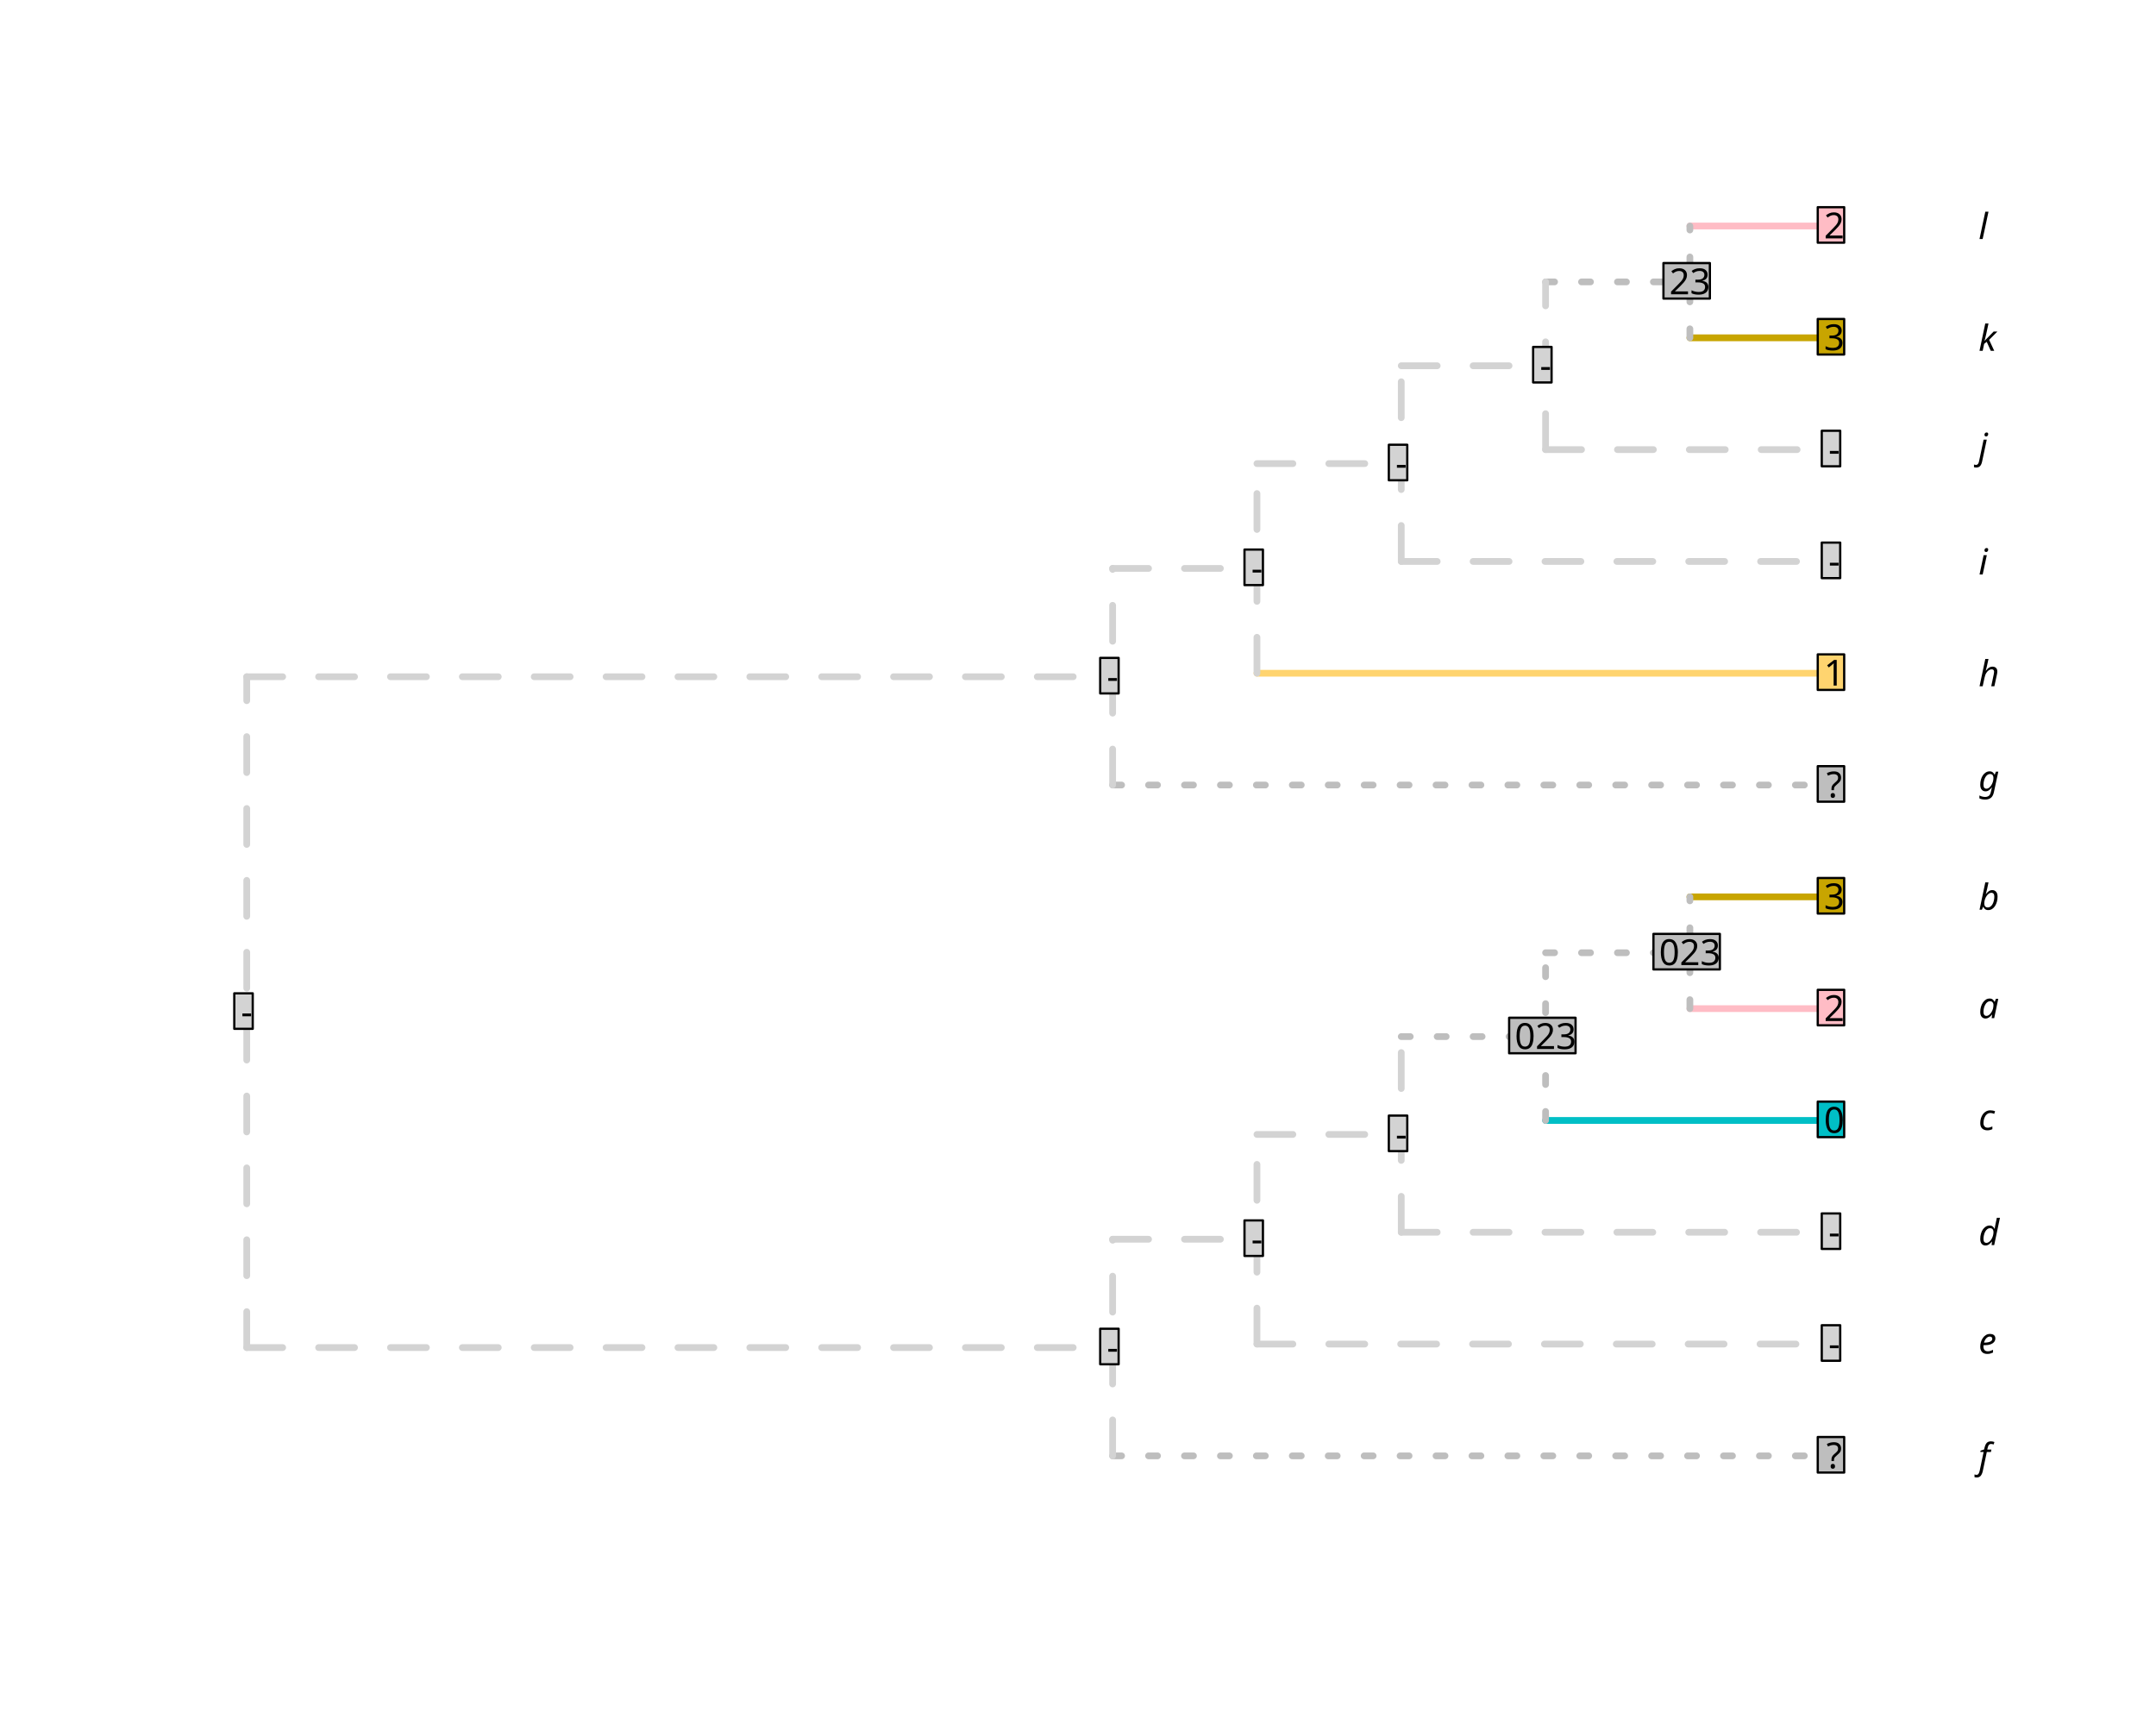
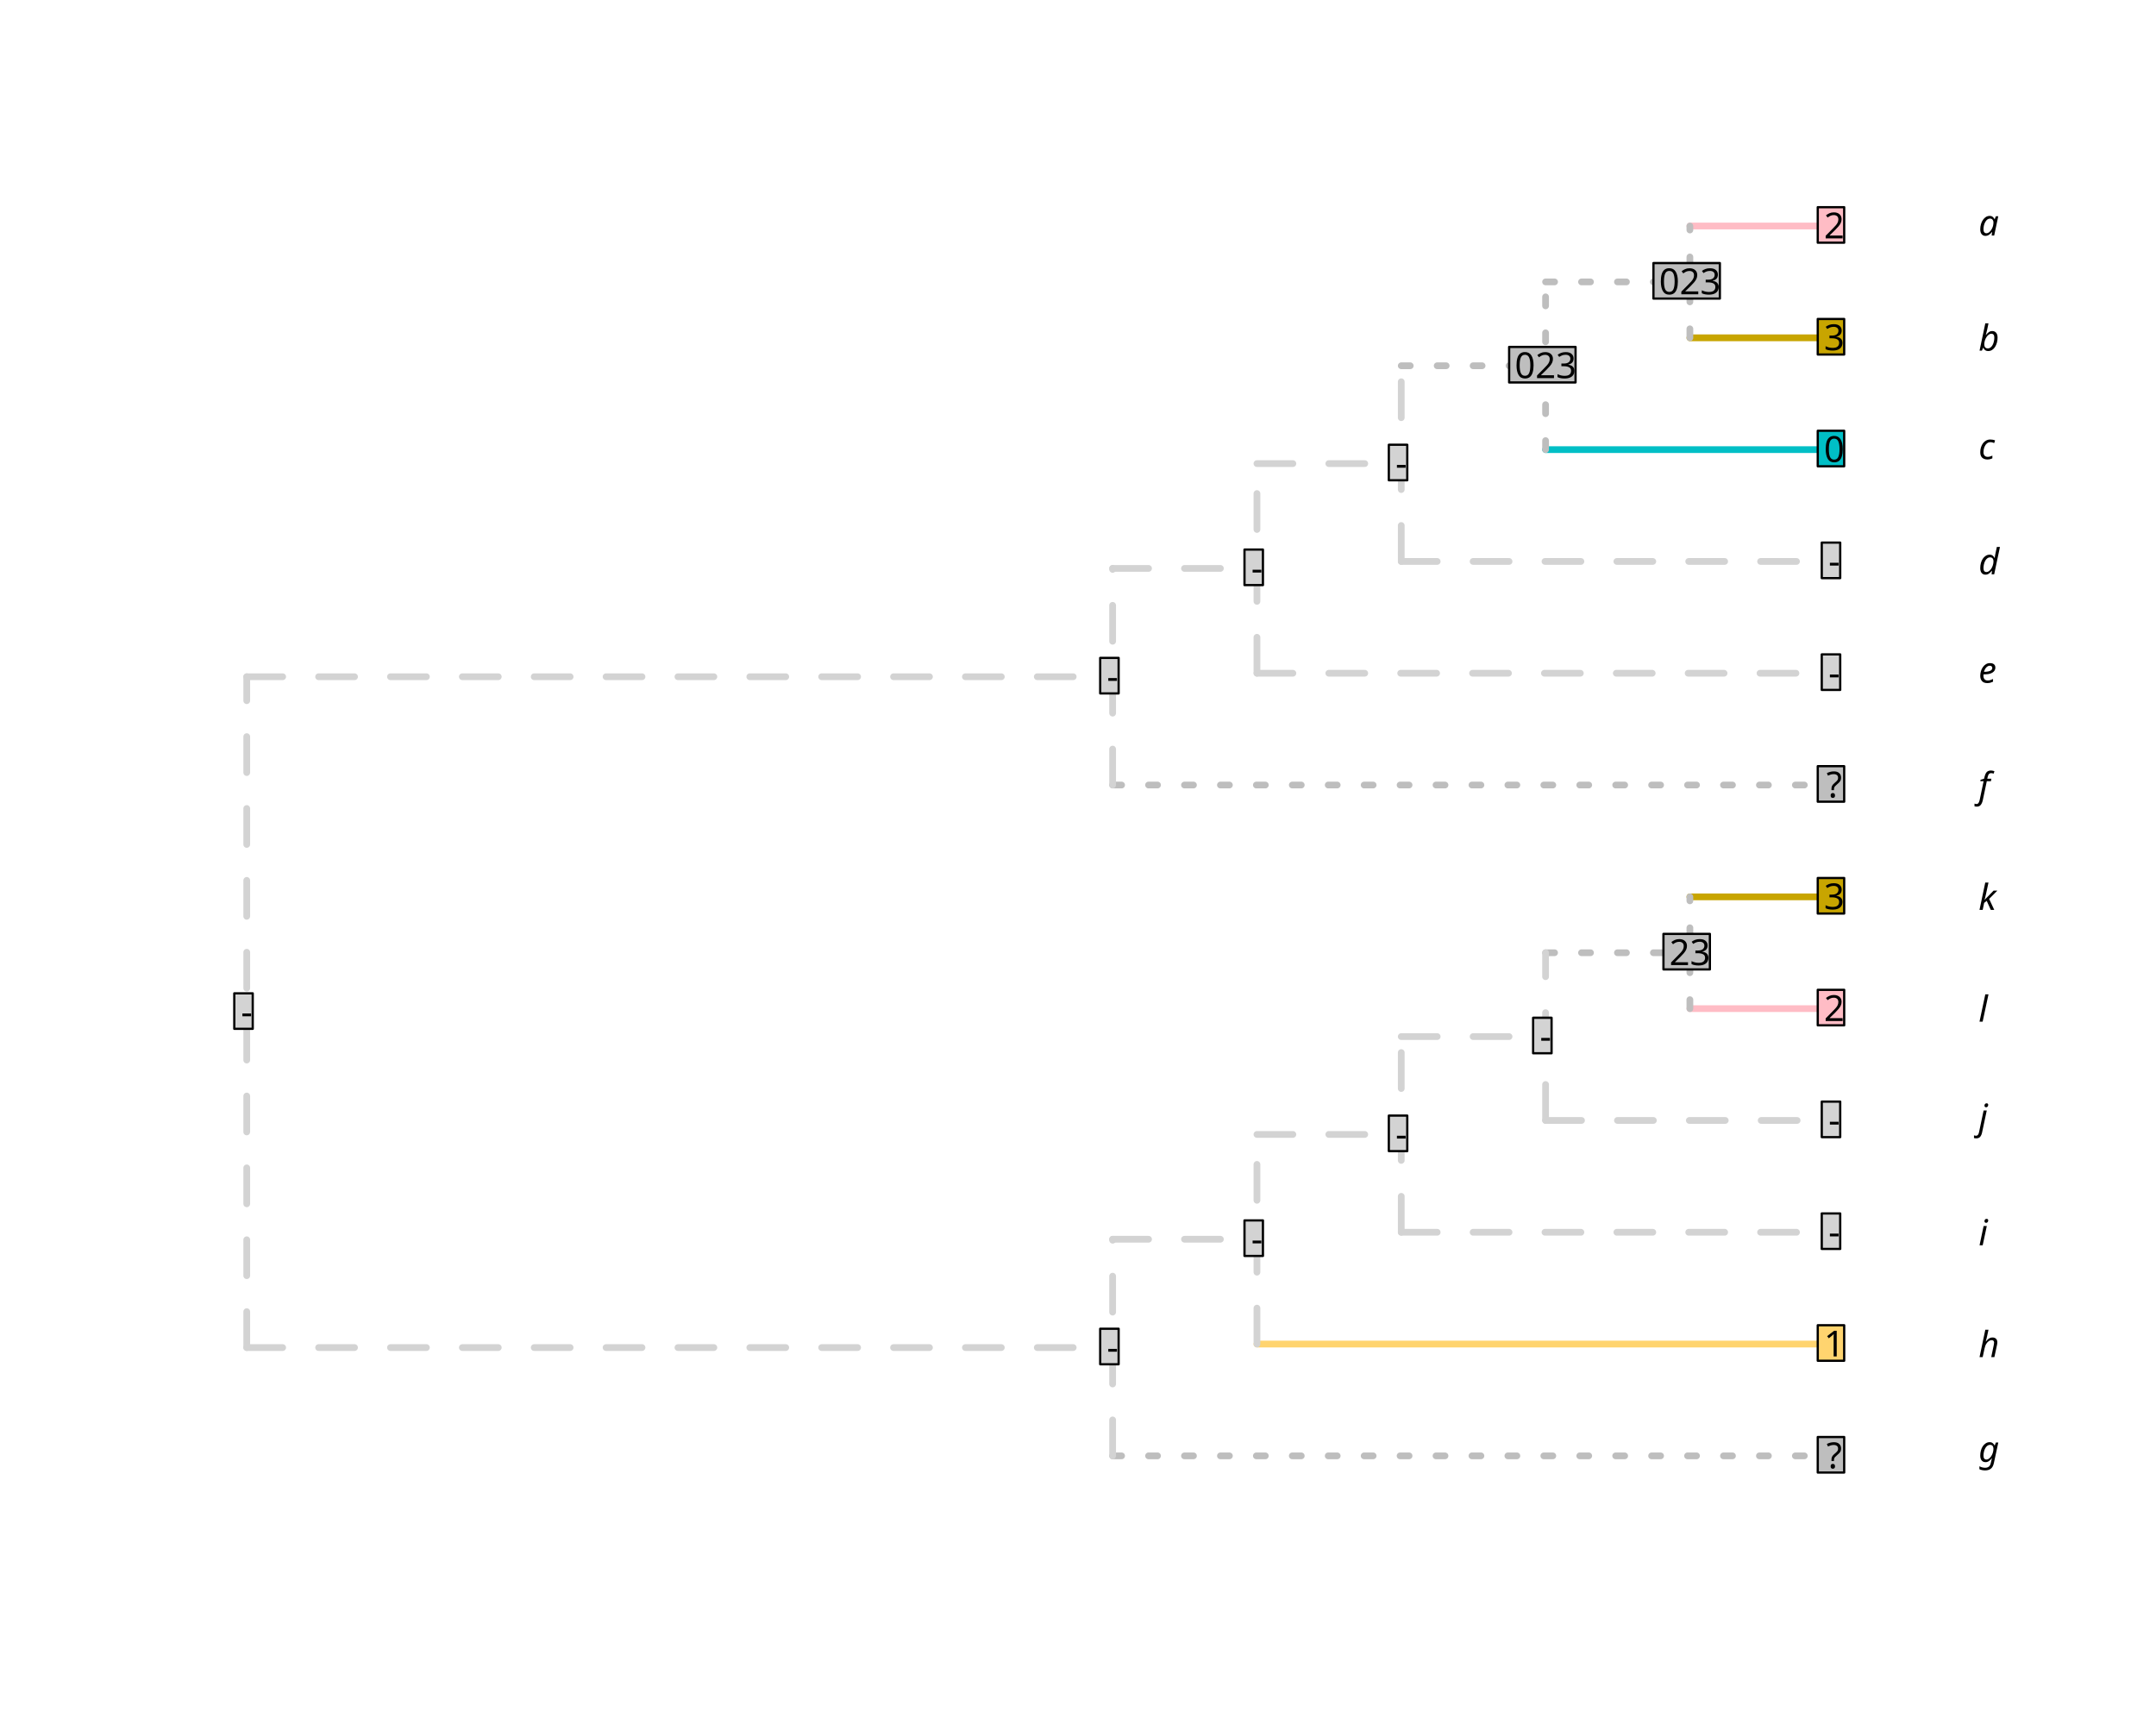
<svg xmlns="http://www.w3.org/2000/svg" class="svglite" data-engine-version="2.0" width="720.00pt" height="576.00pt" viewBox="0 0 720.00 576.00">
  <defs>
    <style type="text/css">
    .svglite line, .svglite polyline, .svglite polygon, .svglite path, .svglite rect, .svglite circle {
      fill: none;
      stroke: #000000;
      stroke-linecap: round;
      stroke-linejoin: round;
      stroke-miterlimit: 10.00;
    }
  </style>
  </defs>
  <rect width="100%" height="100%" style="stroke: none; fill: #FFFFFF;" />
  <defs>
    <clipPath id="cpMC4wMHw3MjAuMDB8MC4wMHw1NzYuMDA=">
      <rect x="0.00" y="0.00" width="720.00" height="576.00" />
    </clipPath>
  </defs>
  <g clip-path="url(#cpMC4wMHw3MjAuMDB8MC4wMHw1NzYuMDA=)">
</g>
  <defs>
    <clipPath id="cpNTkuMDR8Njg5Ljc2fDU5LjA0fDUwMi41Ng==">
      <rect x="59.04" y="59.04" width="630.72" height="443.52" />
    </clipPath>
  </defs>
  <g clip-path="url(#cpNTkuMDR8Njg5Ljc2fDU5LjA0fDUwMi41Ng==)">
    <line x1="82.40" y1="449.97" x2="371.56" y2="449.97" style="stroke-width: 2.25; stroke: #D3D3D3; stroke-dasharray: 12.00,12.00;" />
    <line x1="371.56" y1="486.13" x2="612.54" y2="486.13" style="stroke-width: 2.25; stroke: #BEBEBE; stroke-dasharray: 3.00,9.00;" />
    <line x1="371.56" y1="413.80" x2="419.76" y2="413.80" style="stroke-width: 2.25; stroke: #D3D3D3; stroke-dasharray: 12.00,12.00;" />
-     <line x1="419.76" y1="448.80" x2="612.54" y2="448.80" style="stroke-width: 2.25; stroke: #D3D3D3; stroke-dasharray: 12.00,12.00;" />
+     <line x1="419.76" y1="448.80" x2="612.54" y2="448.80" style="stroke-width: 2.25; stroke: #FFD46F;" />
    <line x1="419.76" y1="378.80" x2="467.95" y2="378.80" style="stroke-width: 2.25; stroke: #D3D3D3; stroke-dasharray: 12.00,12.00;" />
    <line x1="467.95" y1="411.47" x2="612.54" y2="411.47" style="stroke-width: 2.25; stroke: #D3D3D3; stroke-dasharray: 12.00,12.00;" />
-     <line x1="467.95" y1="346.13" x2="516.15" y2="346.13" style="stroke-width: 2.25; stroke: #BEBEBE; stroke-dasharray: 3.00,9.00;" />
-     <line x1="516.15" y1="374.13" x2="612.54" y2="374.13" style="stroke-width: 2.25; stroke: #00BFC6;" />
+     <line x1="467.95" y1="346.13" x2="516.15" y2="346.13" style="stroke-width: 2.25; stroke: #D3D3D3; stroke-dasharray: 12.00,12.00;" />
+     <line x1="516.15" y1="374.13" x2="612.54" y2="374.13" style="stroke-width: 2.25; stroke: #D3D3D3; stroke-dasharray: 12.00,12.00;" />
    <line x1="516.15" y1="318.13" x2="564.34" y2="318.13" style="stroke-width: 2.25; stroke: #BEBEBE; stroke-dasharray: 3.00,9.00;" />
    <line x1="564.34" y1="336.80" x2="612.54" y2="336.80" style="stroke-width: 2.25; stroke: #FFBCC5;" />
    <line x1="564.34" y1="299.47" x2="612.54" y2="299.47" style="stroke-width: 2.25; stroke: #C8A500;" />
    <line x1="82.40" y1="225.97" x2="371.56" y2="225.97" style="stroke-width: 2.25; stroke: #D3D3D3; stroke-dasharray: 12.00,12.00;" />
    <line x1="371.56" y1="262.13" x2="612.54" y2="262.13" style="stroke-width: 2.25; stroke: #BEBEBE; stroke-dasharray: 3.00,9.00;" />
    <line x1="371.56" y1="189.80" x2="419.76" y2="189.80" style="stroke-width: 2.25; stroke: #D3D3D3; stroke-dasharray: 12.00,12.00;" />
-     <line x1="419.76" y1="224.80" x2="612.54" y2="224.80" style="stroke-width: 2.25; stroke: #FFD46F;" />
+     <line x1="419.76" y1="224.80" x2="612.54" y2="224.80" style="stroke-width: 2.25; stroke: #D3D3D3; stroke-dasharray: 12.00,12.00;" />
    <line x1="419.76" y1="154.80" x2="467.95" y2="154.80" style="stroke-width: 2.25; stroke: #D3D3D3; stroke-dasharray: 12.00,12.00;" />
    <line x1="467.95" y1="187.47" x2="612.54" y2="187.47" style="stroke-width: 2.25; stroke: #D3D3D3; stroke-dasharray: 12.00,12.00;" />
-     <line x1="467.95" y1="122.13" x2="516.15" y2="122.13" style="stroke-width: 2.25; stroke: #D3D3D3; stroke-dasharray: 12.00,12.00;" />
-     <line x1="516.15" y1="150.13" x2="612.54" y2="150.13" style="stroke-width: 2.25; stroke: #D3D3D3; stroke-dasharray: 12.00,12.00;" />
+     <line x1="467.95" y1="122.13" x2="516.15" y2="122.13" style="stroke-width: 2.25; stroke: #BEBEBE; stroke-dasharray: 3.00,9.00;" />
+     <line x1="516.15" y1="150.13" x2="612.54" y2="150.13" style="stroke-width: 2.25; stroke: #00BFC6;" />
    <line x1="516.15" y1="94.13" x2="564.34" y2="94.13" style="stroke-width: 2.25; stroke: #BEBEBE; stroke-dasharray: 3.00,9.00;" />
    <line x1="564.34" y1="112.80" x2="612.54" y2="112.80" style="stroke-width: 2.25; stroke: #C8A500;" />
    <line x1="564.34" y1="75.47" x2="612.54" y2="75.47" style="stroke-width: 2.25; stroke: #FFBCC5;" />
    <line x1="82.40" y1="449.97" x2="82.40" y2="225.97" style="stroke-width: 2.25; stroke: #D3D3D3; stroke-dasharray: 12.00,12.00;" />
+     <line x1="371.56" y1="262.13" x2="371.56" y2="189.80" style="stroke-width: 2.25; stroke: #D3D3D3; stroke-dasharray: 12.00,12.00;" />
+     <line x1="419.76" y1="224.80" x2="419.76" y2="154.80" style="stroke-width: 2.25; stroke: #D3D3D3; stroke-dasharray: 12.00,12.00;" />
+     <line x1="467.95" y1="187.47" x2="467.95" y2="122.13" style="stroke-width: 2.25; stroke: #D3D3D3; stroke-dasharray: 12.00,12.00;" />
+     <line x1="516.15" y1="150.13" x2="516.15" y2="94.13" style="stroke-width: 2.25; stroke: #BEBEBE; stroke-dasharray: 3.00,9.00;" />
+     <line x1="564.34" y1="112.80" x2="564.34" y2="75.47" style="stroke-width: 2.25; stroke: #BEBEBE; stroke-dasharray: 3.00,9.00;" />
    <line x1="371.56" y1="486.13" x2="371.56" y2="413.80" style="stroke-width: 2.25; stroke: #D3D3D3; stroke-dasharray: 12.00,12.00;" />
    <line x1="419.76" y1="448.80" x2="419.76" y2="378.80" style="stroke-width: 2.25; stroke: #D3D3D3; stroke-dasharray: 12.00,12.00;" />
    <line x1="467.95" y1="411.47" x2="467.95" y2="346.13" style="stroke-width: 2.25; stroke: #D3D3D3; stroke-dasharray: 12.00,12.00;" />
-     <line x1="516.15" y1="374.13" x2="516.15" y2="318.13" style="stroke-width: 2.25; stroke: #BEBEBE; stroke-dasharray: 3.00,9.00;" />
+     <line x1="516.15" y1="374.13" x2="516.15" y2="318.13" style="stroke-width: 2.25; stroke: #D3D3D3; stroke-dasharray: 12.00,12.00;" />
    <line x1="564.34" y1="336.80" x2="564.34" y2="299.47" style="stroke-width: 2.25; stroke: #BEBEBE; stroke-dasharray: 3.00,9.00;" />
-     <line x1="371.56" y1="262.13" x2="371.56" y2="189.80" style="stroke-width: 2.25; stroke: #D3D3D3; stroke-dasharray: 12.00,12.00;" />
-     <line x1="419.76" y1="224.80" x2="419.76" y2="154.80" style="stroke-width: 2.25; stroke: #D3D3D3; stroke-dasharray: 12.00,12.00;" />
-     <line x1="467.95" y1="187.47" x2="467.95" y2="122.13" style="stroke-width: 2.25; stroke: #D3D3D3; stroke-dasharray: 12.00,12.00;" />
-     <line x1="516.15" y1="150.13" x2="516.15" y2="94.13" style="stroke-width: 2.25; stroke: #D3D3D3; stroke-dasharray: 12.00,12.00;" />
-     <line x1="564.34" y1="112.80" x2="564.34" y2="75.47" style="stroke-width: 2.25; stroke: #BEBEBE; stroke-dasharray: 3.00,9.00;" />
-     <text x="660.73" y="339.97" style="font-size: 12.00px; font-style: italic; font-family: sans;" textLength="6.67px" lengthAdjust="spacingAndGlyphs">a</text>
-     <text x="660.73" y="303.76" style="font-size: 12.00px; font-style: italic; font-family: sans;" textLength="6.67px" lengthAdjust="spacingAndGlyphs">b</text>
-     <text x="660.73" y="377.30" style="font-size: 12.00px; font-style: italic; font-family: sans;" textLength="6.00px" lengthAdjust="spacingAndGlyphs">c</text>
-     <text x="660.73" y="415.76" style="font-size: 12.00px; font-style: italic; font-family: sans;" textLength="6.67px" lengthAdjust="spacingAndGlyphs">d</text>
-     <text x="660.73" y="451.97" style="font-size: 12.00px; font-style: italic; font-family: sans;" textLength="6.67px" lengthAdjust="spacingAndGlyphs">e</text>
-     <text x="660.73" y="490.47" style="font-size: 12.00px; font-style: italic; font-family: sans;" textLength="3.33px" lengthAdjust="spacingAndGlyphs">f</text>
-     <text x="660.73" y="264.11" style="font-size: 12.00px; font-style: italic; font-family: sans;" textLength="6.67px" lengthAdjust="spacingAndGlyphs">g</text>
-     <text x="660.73" y="229.15" style="font-size: 12.00px; font-style: italic; font-family: sans;" textLength="6.67px" lengthAdjust="spacingAndGlyphs">h</text>
-     <text x="660.73" y="191.82" style="font-size: 12.00px; font-style: italic; font-family: sans;" textLength="2.66px" lengthAdjust="spacingAndGlyphs">i</text>
-     <text x="660.73" y="153.24" style="font-size: 12.00px; font-style: italic; font-family: sans;" textLength="2.66px" lengthAdjust="spacingAndGlyphs">j</text>
-     <text x="660.73" y="117.15" style="font-size: 12.00px; font-style: italic; font-family: sans;" textLength="6.00px" lengthAdjust="spacingAndGlyphs">k</text>
-     <text x="660.73" y="79.82" style="font-size: 12.00px; font-style: italic; font-family: sans;" textLength="2.66px" lengthAdjust="spacingAndGlyphs">l</text>
+     <text x="660.73" y="78.64" style="font-size: 12.00px; font-style: italic; font-family: sans;" textLength="6.67px" lengthAdjust="spacingAndGlyphs">a</text>
+     <text x="660.73" y="117.09" style="font-size: 12.00px; font-style: italic; font-family: sans;" textLength="6.67px" lengthAdjust="spacingAndGlyphs">b</text>
+     <text x="660.73" y="153.30" style="font-size: 12.00px; font-style: italic; font-family: sans;" textLength="6.00px" lengthAdjust="spacingAndGlyphs">c</text>
+     <text x="660.73" y="191.76" style="font-size: 12.00px; font-style: italic; font-family: sans;" textLength="6.67px" lengthAdjust="spacingAndGlyphs">d</text>
+     <text x="660.73" y="227.97" style="font-size: 12.00px; font-style: italic; font-family: sans;" textLength="6.67px" lengthAdjust="spacingAndGlyphs">e</text>
+     <text x="660.73" y="266.47" style="font-size: 12.00px; font-style: italic; font-family: sans;" textLength="3.33px" lengthAdjust="spacingAndGlyphs">f</text>
+     <text x="660.73" y="488.11" style="font-size: 12.00px; font-style: italic; font-family: sans;" textLength="6.67px" lengthAdjust="spacingAndGlyphs">g</text>
+     <text x="660.73" y="453.15" style="font-size: 12.00px; font-style: italic; font-family: sans;" textLength="6.67px" lengthAdjust="spacingAndGlyphs">h</text>
+     <text x="660.73" y="415.82" style="font-size: 12.00px; font-style: italic; font-family: sans;" textLength="2.66px" lengthAdjust="spacingAndGlyphs">i</text>
+     <text x="660.73" y="377.24" style="font-size: 12.00px; font-style: italic; font-family: sans;" textLength="2.66px" lengthAdjust="spacingAndGlyphs">j</text>
+     <text x="660.73" y="303.82" style="font-size: 12.00px; font-style: italic; font-family: sans;" textLength="6.00px" lengthAdjust="spacingAndGlyphs">k</text>
+     <text x="660.73" y="341.15" style="font-size: 12.00px; font-style: italic; font-family: sans;" textLength="2.66px" lengthAdjust="spacingAndGlyphs">l</text>
+     <rect x="607.04" y="69.18" width="8.83" height="11.86" style="stroke-width: 0.75; fill: #FFBCC5;" />
+     <rect x="607.04" y="106.51" width="8.83" height="11.86" style="stroke-width: 0.75; fill: #C8A500;" />
+     <rect x="607.04" y="143.84" width="8.83" height="11.86" style="stroke-width: 0.75; fill: #00BFC6;" />
+     <rect x="608.38" y="181.18" width="6.16" height="11.86" style="stroke-width: 0.75; fill: #D3D3D3;" />
+     <rect x="608.38" y="218.51" width="6.16" height="11.86" style="stroke-width: 0.75; fill: #D3D3D3;" />
+     <rect x="607.04" y="255.84" width="8.83" height="11.86" style="stroke-width: 0.75; fill: #BEBEBE;" />
+     <rect x="607.04" y="479.84" width="8.83" height="11.86" style="stroke-width: 0.75; fill: #BEBEBE;" />
+     <rect x="607.04" y="442.51" width="8.83" height="11.86" style="stroke-width: 0.75; fill: #FFD46F;" />
+     <rect x="608.38" y="405.18" width="6.16" height="11.86" style="stroke-width: 0.75; fill: #D3D3D3;" />
+     <rect x="608.38" y="367.84" width="6.16" height="11.86" style="stroke-width: 0.75; fill: #D3D3D3;" />
+     <rect x="607.04" y="293.18" width="8.83" height="11.86" style="stroke-width: 0.75; fill: #C8A500;" />
    <rect x="607.04" y="330.51" width="8.83" height="11.86" style="stroke-width: 0.75; fill: #FFBCC5;" />
-     <rect x="607.04" y="293.18" width="8.83" height="11.86" style="stroke-width: 0.75; fill: #C8A500;" />
-     <rect x="607.04" y="367.84" width="8.83" height="11.86" style="stroke-width: 0.75; fill: #00BFC6;" />
-     <rect x="608.38" y="405.18" width="6.16" height="11.86" style="stroke-width: 0.75; fill: #D3D3D3;" />
-     <rect x="608.38" y="442.51" width="6.16" height="11.86" style="stroke-width: 0.75; fill: #D3D3D3;" />
-     <rect x="607.04" y="479.84" width="8.83" height="11.86" style="stroke-width: 0.75; fill: #BEBEBE;" />
-     <rect x="607.04" y="255.84" width="8.83" height="11.86" style="stroke-width: 0.75; fill: #BEBEBE;" />
-     <rect x="607.04" y="218.51" width="8.83" height="11.86" style="stroke-width: 0.75; fill: #FFD46F;" />
-     <rect x="608.38" y="181.18" width="6.16" height="11.86" style="stroke-width: 0.75; fill: #D3D3D3;" />
-     <rect x="608.38" y="143.84" width="6.16" height="11.86" style="stroke-width: 0.75; fill: #D3D3D3;" />
-     <rect x="607.04" y="106.51" width="8.83" height="11.86" style="stroke-width: 0.75; fill: #C8A500;" />
-     <rect x="607.04" y="69.18" width="8.83" height="11.86" style="stroke-width: 0.75; fill: #FFBCC5;" />
    <rect x="78.24" y="331.68" width="6.16" height="11.86" style="stroke-width: 0.75; fill: #D3D3D3;" />
+     <rect x="367.41" y="219.68" width="6.16" height="11.86" style="stroke-width: 0.75; fill: #D3D3D3;" />
+     <rect x="415.60" y="183.51" width="6.16" height="11.86" style="stroke-width: 0.75; fill: #D3D3D3;" />
+     <rect x="463.80" y="148.51" width="6.16" height="11.86" style="stroke-width: 0.75; fill: #D3D3D3;" />
+     <rect x="503.98" y="115.84" width="22.18" height="11.86" style="stroke-width: 0.75; fill: #BEBEBE;" />
+     <rect x="552.17" y="87.84" width="22.18" height="11.86" style="stroke-width: 0.75; fill: #BEBEBE;" />
    <rect x="367.41" y="443.68" width="6.16" height="11.86" style="stroke-width: 0.75; fill: #D3D3D3;" />
    <rect x="415.60" y="407.51" width="6.16" height="11.86" style="stroke-width: 0.75; fill: #D3D3D3;" />
    <rect x="463.80" y="372.51" width="6.16" height="11.86" style="stroke-width: 0.75; fill: #D3D3D3;" />
-     <rect x="503.98" y="339.84" width="22.18" height="11.86" style="stroke-width: 0.75; fill: #BEBEBE;" />
-     <rect x="552.17" y="311.84" width="22.18" height="11.86" style="stroke-width: 0.75; fill: #BEBEBE;" />
-     <rect x="367.41" y="219.68" width="6.16" height="11.86" style="stroke-width: 0.75; fill: #D3D3D3;" />
-     <rect x="415.60" y="183.51" width="6.16" height="11.86" style="stroke-width: 0.75; fill: #D3D3D3;" />
-     <rect x="463.80" y="148.51" width="6.16" height="11.86" style="stroke-width: 0.75; fill: #D3D3D3;" />
-     <rect x="511.99" y="115.84" width="6.16" height="11.86" style="stroke-width: 0.75; fill: #D3D3D3;" />
-     <rect x="555.51" y="87.84" width="15.51" height="11.86" style="stroke-width: 0.75; fill: #BEBEBE;" />
+     <rect x="511.99" y="339.84" width="6.16" height="11.86" style="stroke-width: 0.75; fill: #D3D3D3;" />
+     <rect x="555.51" y="311.84" width="15.51" height="11.86" style="stroke-width: 0.75; fill: #BEBEBE;" />
+     <text x="612.54" y="79.60" text-anchor="middle" style="font-size: 12.00px; font-family: sans;" textLength="6.67px" lengthAdjust="spacingAndGlyphs">2</text>
+     <text x="612.54" y="116.93" text-anchor="middle" style="font-size: 12.00px; font-family: sans;" textLength="6.67px" lengthAdjust="spacingAndGlyphs">3</text>
+     <text x="612.54" y="154.26" text-anchor="middle" style="font-size: 12.00px; font-family: sans;" textLength="6.67px" lengthAdjust="spacingAndGlyphs">0</text>
+     <text x="612.54" y="191.60" text-anchor="middle" style="font-size: 12.00px; font-family: sans;" textLength="4.00px" lengthAdjust="spacingAndGlyphs">-</text>
+     <text x="612.54" y="228.93" text-anchor="middle" style="font-size: 12.00px; font-family: sans;" textLength="4.00px" lengthAdjust="spacingAndGlyphs">-</text>
+     <text x="612.54" y="266.26" text-anchor="middle" style="font-size: 12.00px; font-family: sans;" textLength="6.67px" lengthAdjust="spacingAndGlyphs">?</text>
+     <text x="612.54" y="490.26" text-anchor="middle" style="font-size: 12.00px; font-family: sans;" textLength="6.67px" lengthAdjust="spacingAndGlyphs">?</text>
+     <text x="612.54" y="452.93" text-anchor="middle" style="font-size: 12.00px; font-family: sans;" textLength="6.67px" lengthAdjust="spacingAndGlyphs">1</text>
+     <text x="612.54" y="415.60" text-anchor="middle" style="font-size: 12.00px; font-family: sans;" textLength="4.00px" lengthAdjust="spacingAndGlyphs">-</text>
+     <text x="612.54" y="378.26" text-anchor="middle" style="font-size: 12.00px; font-family: sans;" textLength="4.00px" lengthAdjust="spacingAndGlyphs">-</text>
+     <text x="612.54" y="303.60" text-anchor="middle" style="font-size: 12.00px; font-family: sans;" textLength="6.67px" lengthAdjust="spacingAndGlyphs">3</text>
    <text x="612.54" y="340.93" text-anchor="middle" style="font-size: 12.00px; font-family: sans;" textLength="6.67px" lengthAdjust="spacingAndGlyphs">2</text>
-     <text x="612.54" y="303.60" text-anchor="middle" style="font-size: 12.00px; font-family: sans;" textLength="6.67px" lengthAdjust="spacingAndGlyphs">3</text>
-     <text x="612.54" y="378.26" text-anchor="middle" style="font-size: 12.00px; font-family: sans;" textLength="6.67px" lengthAdjust="spacingAndGlyphs">0</text>
-     <text x="612.54" y="415.60" text-anchor="middle" style="font-size: 12.00px; font-family: sans;" textLength="4.00px" lengthAdjust="spacingAndGlyphs">-</text>
-     <text x="612.54" y="452.93" text-anchor="middle" style="font-size: 12.00px; font-family: sans;" textLength="4.00px" lengthAdjust="spacingAndGlyphs">-</text>
-     <text x="612.54" y="490.26" text-anchor="middle" style="font-size: 12.00px; font-family: sans;" textLength="6.67px" lengthAdjust="spacingAndGlyphs">?</text>
-     <text x="612.54" y="266.26" text-anchor="middle" style="font-size: 12.00px; font-family: sans;" textLength="6.67px" lengthAdjust="spacingAndGlyphs">?</text>
-     <text x="612.54" y="228.93" text-anchor="middle" style="font-size: 12.00px; font-family: sans;" textLength="6.67px" lengthAdjust="spacingAndGlyphs">1</text>
-     <text x="612.54" y="191.60" text-anchor="middle" style="font-size: 12.00px; font-family: sans;" textLength="4.00px" lengthAdjust="spacingAndGlyphs">-</text>
-     <text x="612.54" y="154.26" text-anchor="middle" style="font-size: 12.00px; font-family: sans;" textLength="4.00px" lengthAdjust="spacingAndGlyphs">-</text>
-     <text x="612.54" y="116.93" text-anchor="middle" style="font-size: 12.00px; font-family: sans;" textLength="6.67px" lengthAdjust="spacingAndGlyphs">3</text>
-     <text x="612.54" y="79.60" text-anchor="middle" style="font-size: 12.00px; font-family: sans;" textLength="6.67px" lengthAdjust="spacingAndGlyphs">2</text>
    <text x="82.40" y="342.10" text-anchor="middle" style="font-size: 12.00px; font-family: sans;" textLength="4.00px" lengthAdjust="spacingAndGlyphs">-</text>
+     <text x="371.56" y="230.10" text-anchor="middle" style="font-size: 12.00px; font-family: sans;" textLength="4.00px" lengthAdjust="spacingAndGlyphs">-</text>
+     <text x="419.76" y="193.93" text-anchor="middle" style="font-size: 12.00px; font-family: sans;" textLength="4.00px" lengthAdjust="spacingAndGlyphs">-</text>
+     <text x="467.95" y="158.93" text-anchor="middle" style="font-size: 12.00px; font-family: sans;" textLength="4.00px" lengthAdjust="spacingAndGlyphs">-</text>
+     <text x="516.15" y="126.26" text-anchor="middle" style="font-size: 12.00px; font-family: sans;" textLength="20.02px" lengthAdjust="spacingAndGlyphs">023</text>
+     <text x="564.34" y="98.26" text-anchor="middle" style="font-size: 12.00px; font-family: sans;" textLength="20.02px" lengthAdjust="spacingAndGlyphs">023</text>
    <text x="371.56" y="454.10" text-anchor="middle" style="font-size: 12.00px; font-family: sans;" textLength="4.00px" lengthAdjust="spacingAndGlyphs">-</text>
    <text x="419.76" y="417.93" text-anchor="middle" style="font-size: 12.00px; font-family: sans;" textLength="4.00px" lengthAdjust="spacingAndGlyphs">-</text>
    <text x="467.95" y="382.93" text-anchor="middle" style="font-size: 12.00px; font-family: sans;" textLength="4.00px" lengthAdjust="spacingAndGlyphs">-</text>
-     <text x="516.15" y="350.26" text-anchor="middle" style="font-size: 12.00px; font-family: sans;" textLength="20.02px" lengthAdjust="spacingAndGlyphs">023</text>
-     <text x="564.34" y="322.26" text-anchor="middle" style="font-size: 12.00px; font-family: sans;" textLength="20.02px" lengthAdjust="spacingAndGlyphs">023</text>
-     <text x="371.56" y="230.10" text-anchor="middle" style="font-size: 12.00px; font-family: sans;" textLength="4.00px" lengthAdjust="spacingAndGlyphs">-</text>
-     <text x="419.76" y="193.93" text-anchor="middle" style="font-size: 12.00px; font-family: sans;" textLength="4.00px" lengthAdjust="spacingAndGlyphs">-</text>
-     <text x="467.95" y="158.93" text-anchor="middle" style="font-size: 12.00px; font-family: sans;" textLength="4.00px" lengthAdjust="spacingAndGlyphs">-</text>
-     <text x="516.15" y="126.26" text-anchor="middle" style="font-size: 12.00px; font-family: sans;" textLength="4.00px" lengthAdjust="spacingAndGlyphs">-</text>
-     <text x="564.34" y="98.26" text-anchor="middle" style="font-size: 12.00px; font-family: sans;" textLength="13.35px" lengthAdjust="spacingAndGlyphs">23</text>
+     <text x="516.15" y="350.26" text-anchor="middle" style="font-size: 12.00px; font-family: sans;" textLength="4.00px" lengthAdjust="spacingAndGlyphs">-</text>
+     <text x="564.34" y="322.26" text-anchor="middle" style="font-size: 12.00px; font-family: sans;" textLength="13.35px" lengthAdjust="spacingAndGlyphs">23</text>
  </g>
</svg>
